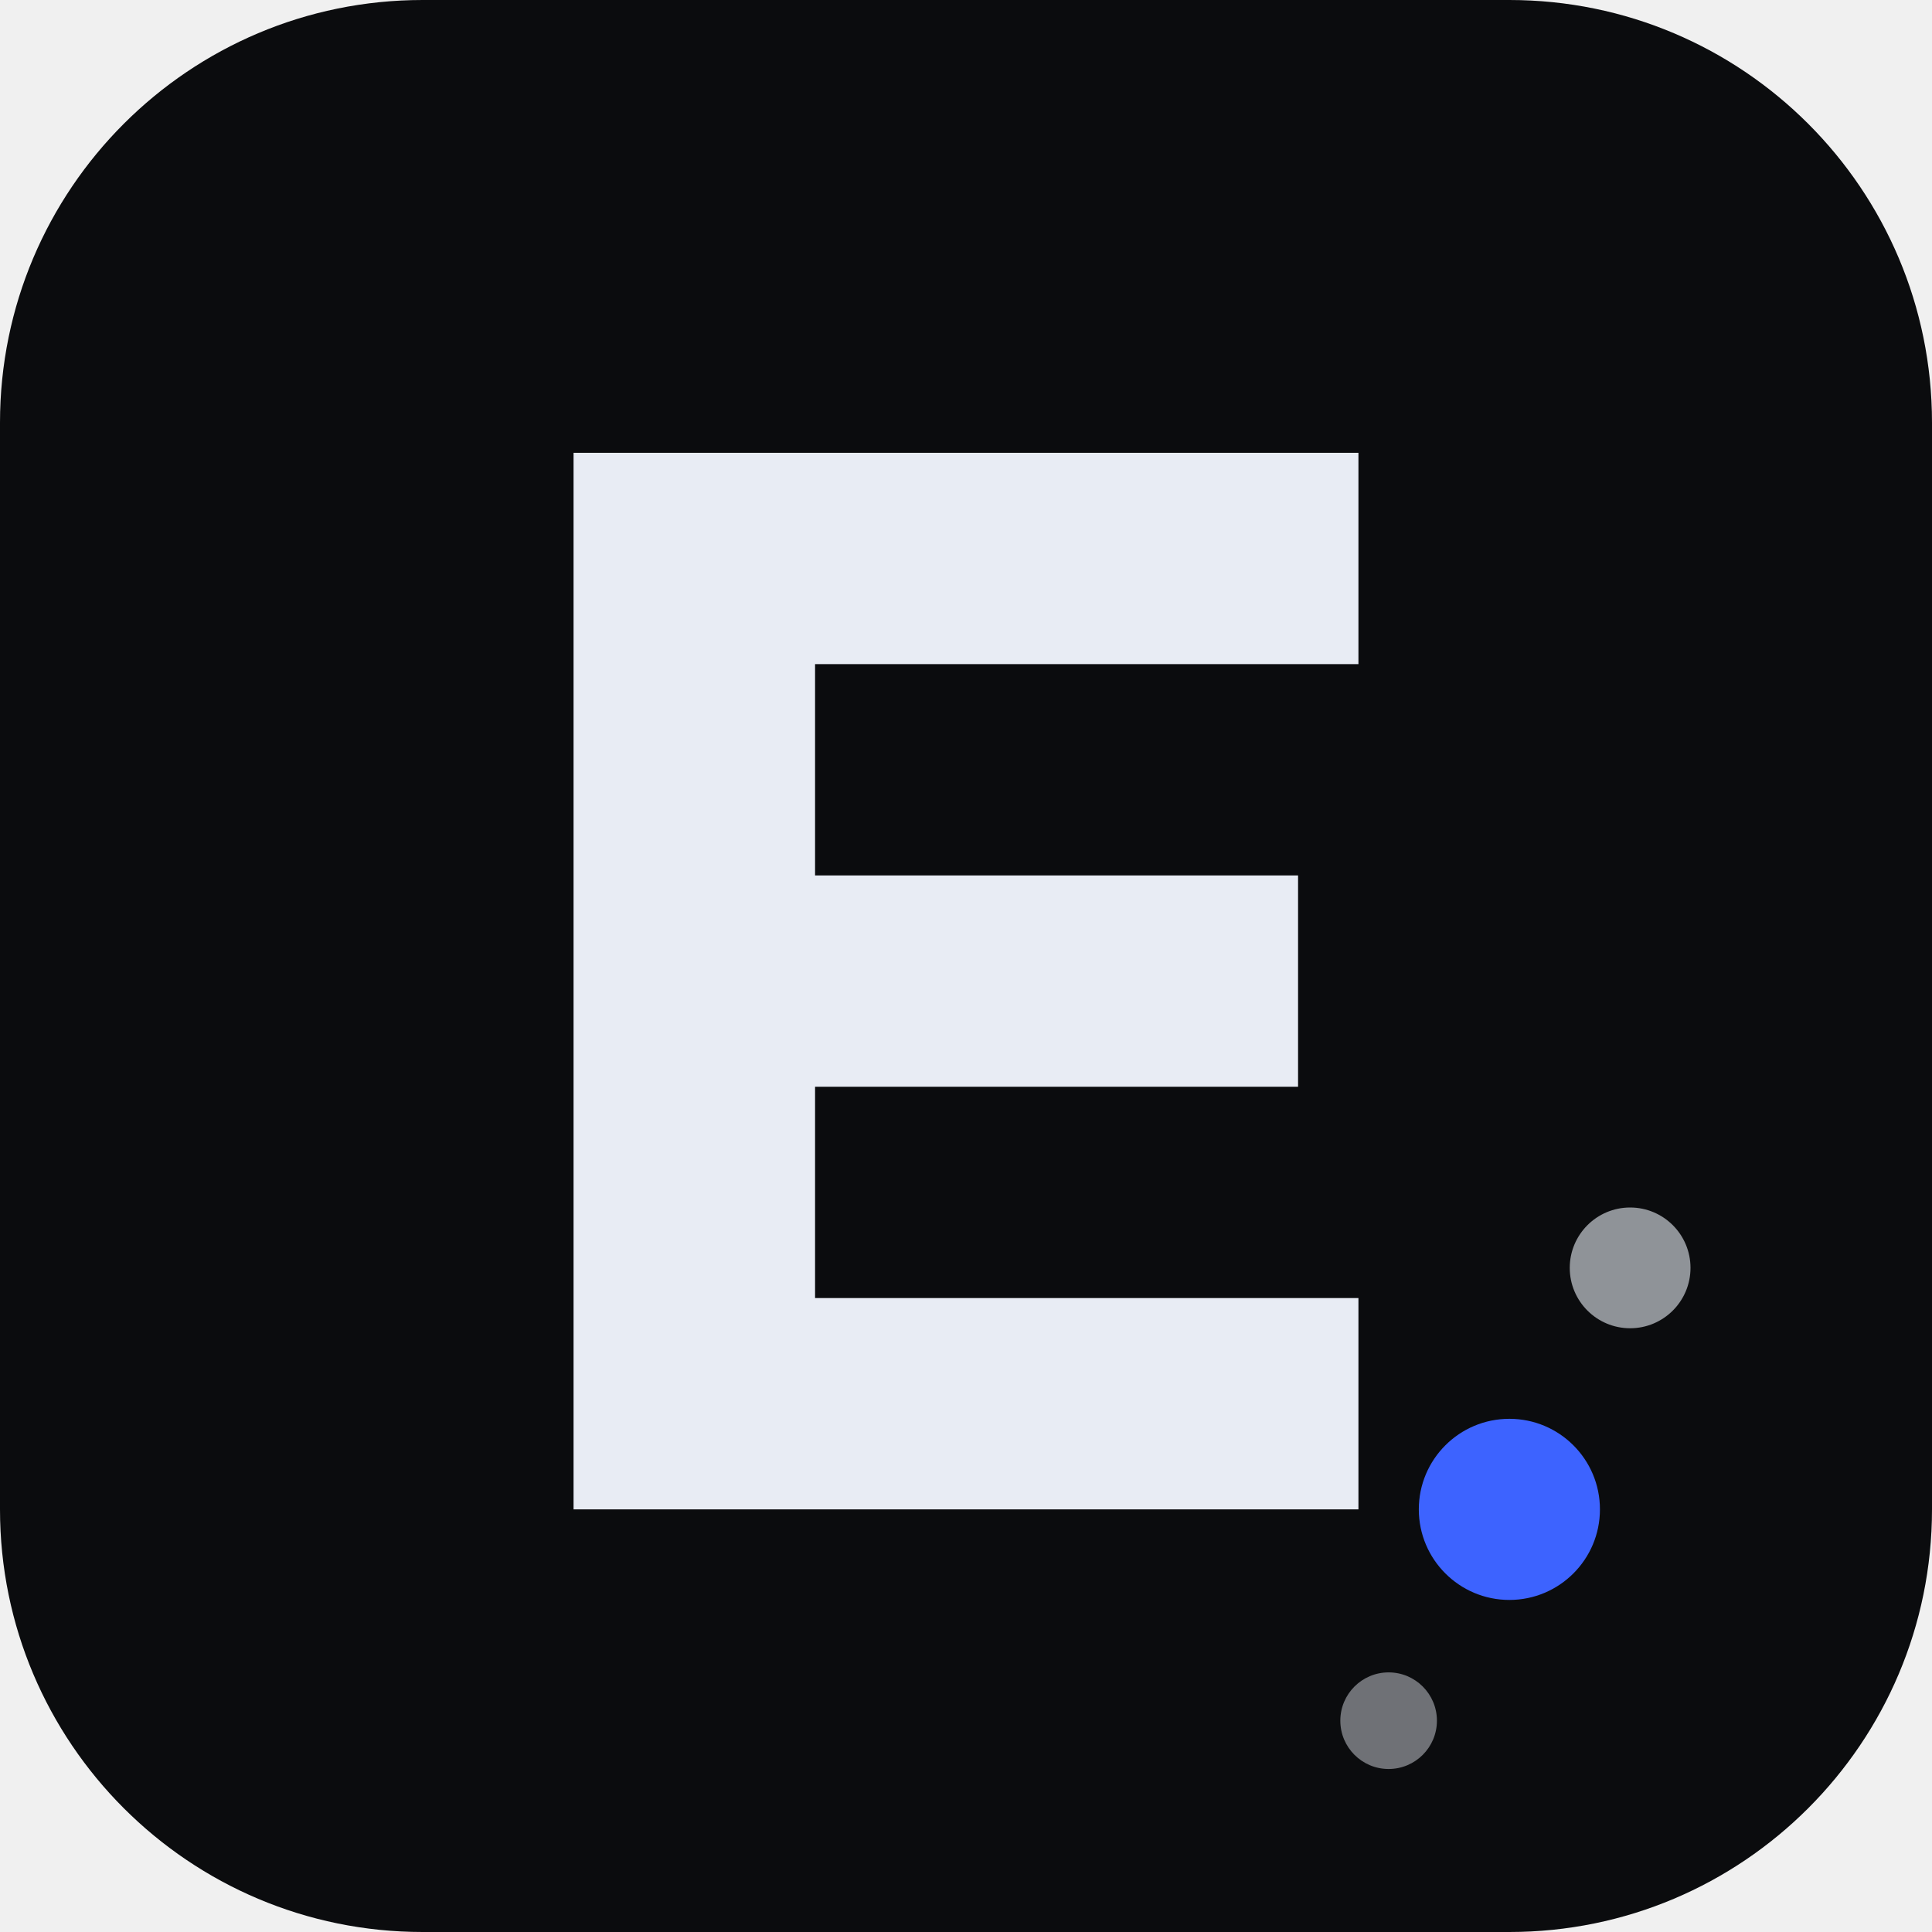
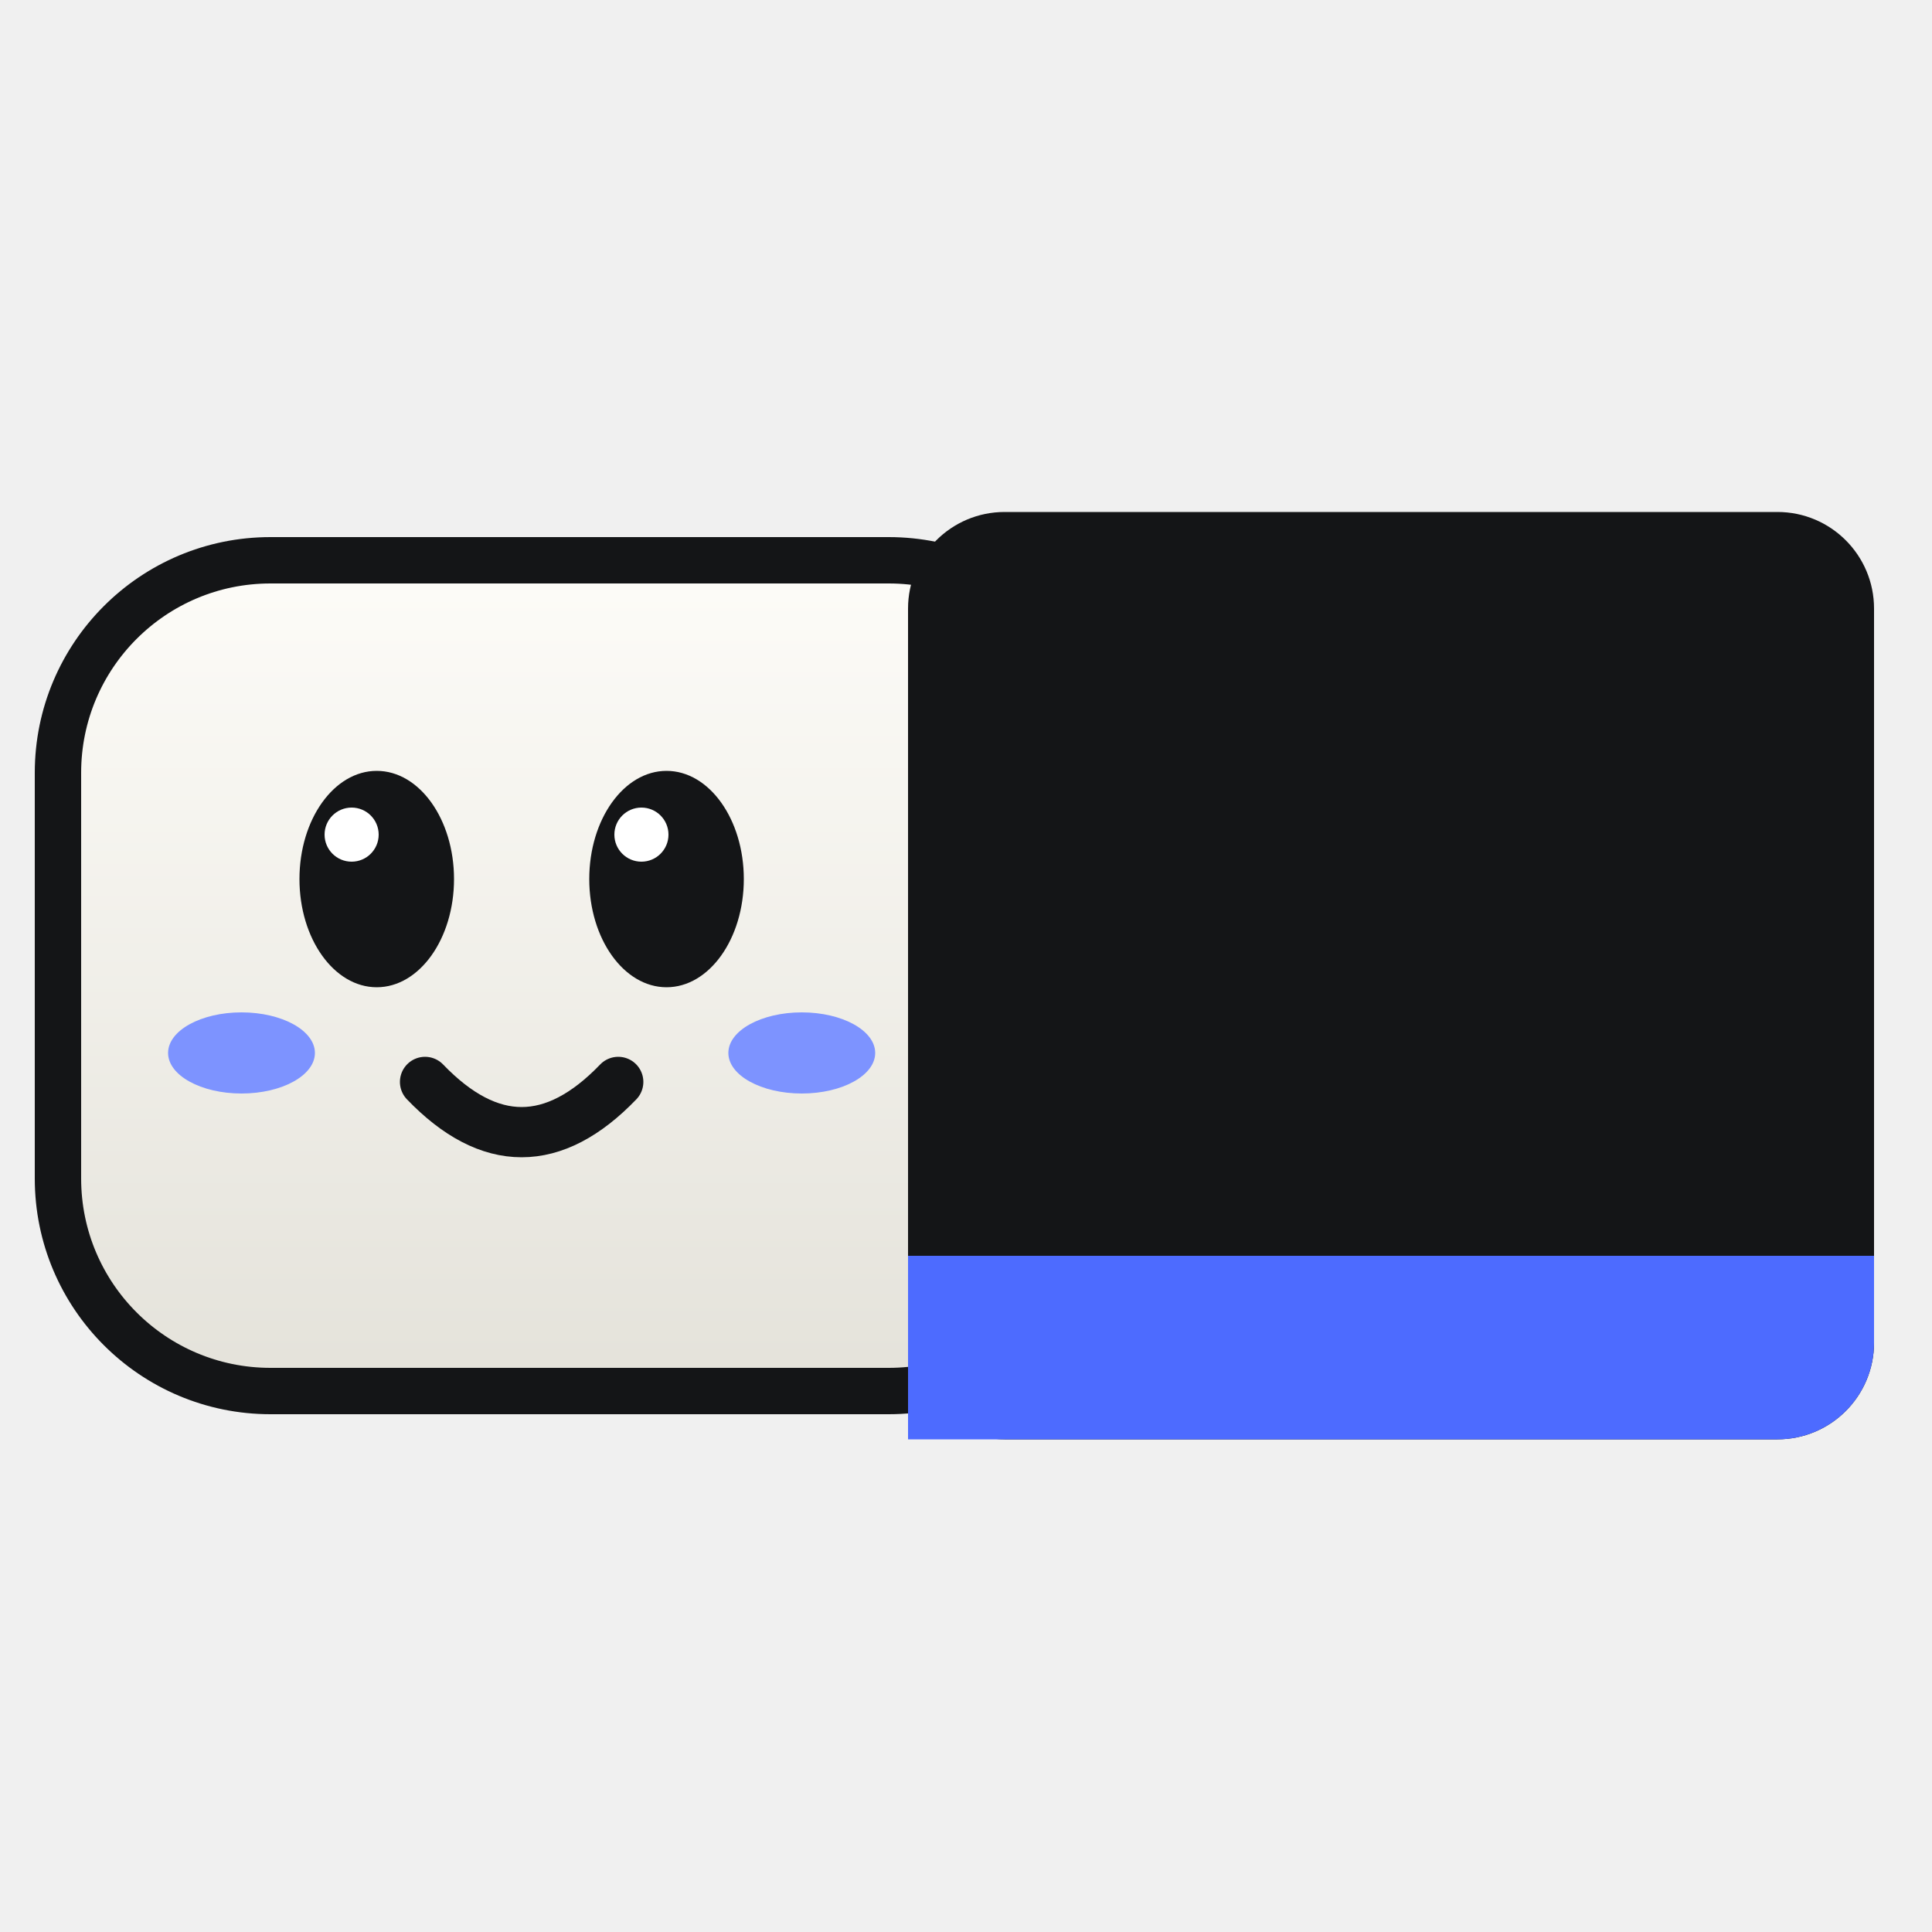
- <svg xmlns="http://www.w3.org/2000/svg" viewBox="0 0 64 64">
-   <rect width="64" height="64" rx="14" fill="#0B0C0E" />
-   <path d="M19 15h26v7H27v7h16v7H27v7h18v7H19z" fill="#E8ECF4" />
-   <circle cx="50" cy="50" r="3" fill="#3D63FF" />
-   <circle cx="54" cy="42" r="2" fill="#E8ECF4" opacity=".6" />
-   <circle cx="46" cy="57" r="1.6" fill="#E8ECF4" opacity=".45" />
+ <svg xmlns="http://www.w3.org/2000/svg" viewBox="0 0 100 100">
+   <defs>
+     <linearGradient id="r" x1="0" y1="0" x2="0" y2="1">
+       <stop offset="0" stop-color="#fdfcf8" />
+       <stop offset="1" stop-color="#e4e2da" />
+     </linearGradient>
+   </defs>
+   <g transform="translate(0 22)">
+     <rect x="3" y="7" width="54" height="43" rx="11" fill="url(#r)" stroke="#141517" stroke-width="2.4" />
+     <rect x="47" y="4.5" width="50" height="48" rx="5" fill="#141517" />
+     <path d="M47 43h50v4.5a5 5 0 0 1-5 5H47z" fill="#4d6bff" />
+     <ellipse cx="19.5" cy="23.5" rx="4" ry="5.6" fill="#141517" />
+     <circle cx="18.2" cy="21.2" r="1.4" fill="#fff" />
+     <ellipse cx="34.5" cy="23.5" rx="4" ry="5.6" fill="#141517" />
+     <circle cx="33.2" cy="21.2" r="1.4" fill="#fff" />
+     <path d="M22 34q5 5.2 10 0" fill="none" stroke="#141517" stroke-width="2.6" stroke-linecap="round" />
+     <ellipse cx="12.5" cy="32.5" rx="3.8" ry="2.1" fill="#7d93ff" />
+     <ellipse cx="41.5" cy="32.5" rx="3.8" ry="2.1" fill="#7d93ff" />
+   </g>
</svg>
